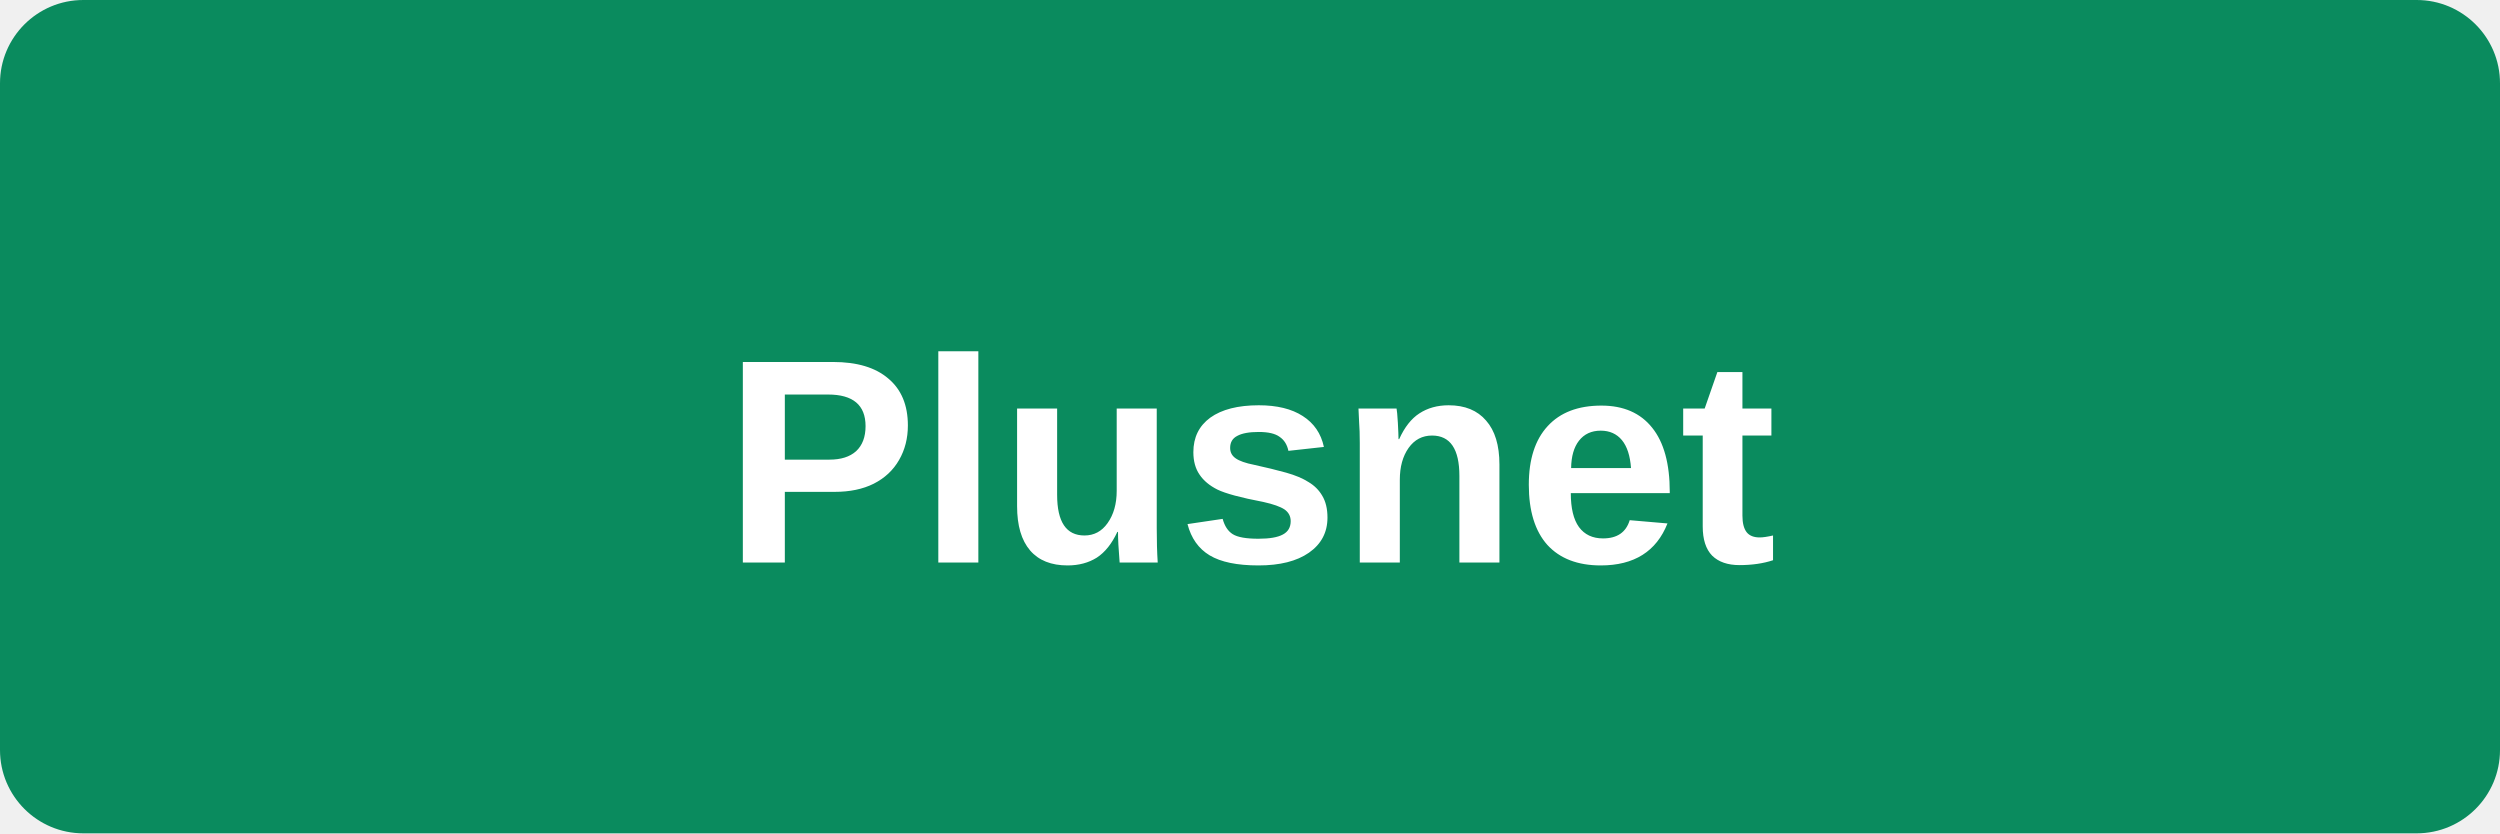
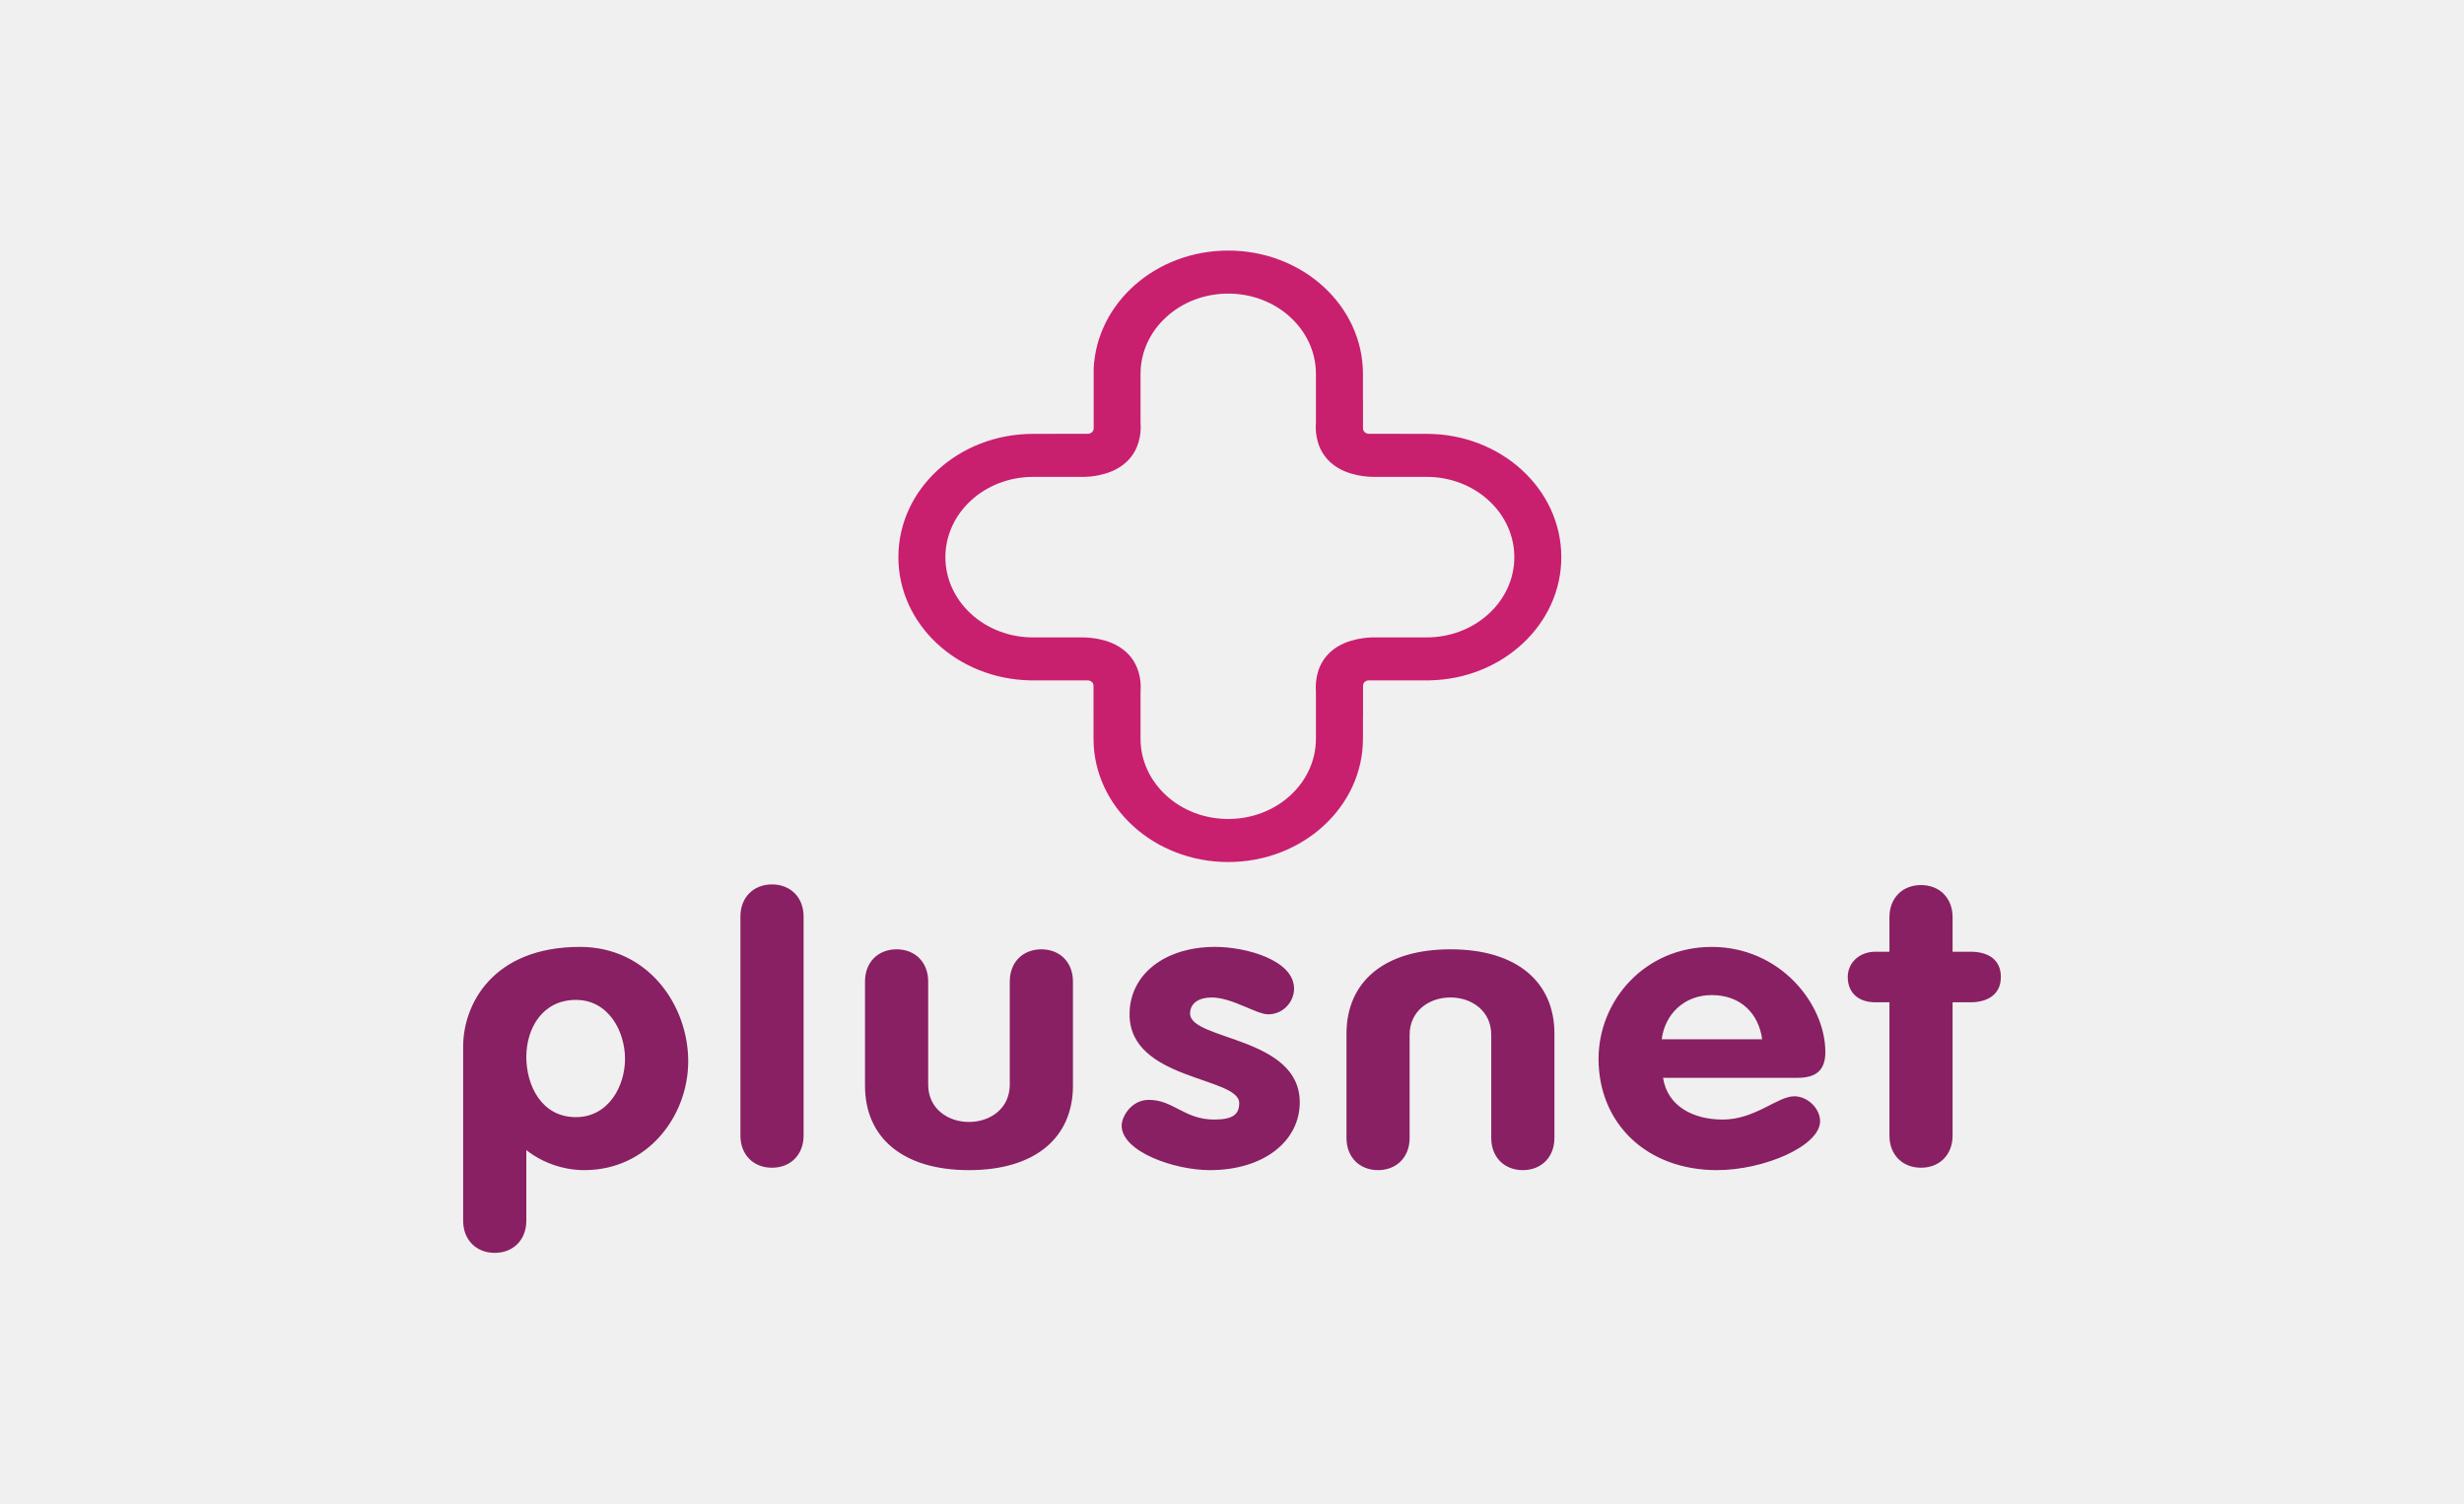
- <svg xmlns="http://www.w3.org/2000/svg" viewBox="0 0 120 40" width="120" height="40">
-   <rect width="120" height="40" rx="4" fill="#0A8B5E" />
-   <text x="60" y="27" font-family="Arial,sans-serif" font-weight="700" font-size="14" fill="white" text-anchor="middle">Plusnet</text>
+ <svg xmlns="http://www.w3.org/2000/svg" width="118" height="72" xml:space="preserve" overflow="hidden">
+   <g transform="translate(-1619 -79)">
+     <path d="M4.942 41.5C6.384 41.5 7.095 40 7.095 38.711 7.095 37.404 6.384 35.886 4.942 35.886 3.462 35.886 2.769 37.269 2.769 38.616 2.769 39.962 3.422 41.5 4.942 41.5M0 38.118C0 36.106 1.294 33.347 5.122 33.347 8.102 33.347 9.865 36.135 9.865 38.827 9.865 41.442 8.095 44.038 5.308 44.038 4.441 44.038 3.499 43.712 2.769 43.077L2.769 46.461C2.769 47.383 2.192 48 1.384 48 0.576 48 3.99086e-16 47.383 3.99086e-16 46.461ZM12.153 31.893C12.153 30.97 12.73 30.355 13.537 30.355 14.345 30.355 14.922 30.97 14.922 31.893L14.922 42.384C14.922 43.308 14.345 43.923 13.537 43.923 12.73 43.923 12.153 43.308 12.153 42.384L12.153 31.893M17.614 35.001C17.614 34.078 18.191 33.463 18.999 33.463 19.806 33.463 20.383 34.078 20.383 35.001L20.383 39.942C20.383 41.097 21.249 41.731 22.171 41.731 23.094 41.731 23.959 41.097 23.959 39.942L23.959 35.001C23.959 34.078 24.537 33.463 25.344 33.463 26.15 33.463 26.728 34.078 26.728 35.001L26.728 40C26.728 42.462 25.094 44.038 22.171 44.038 19.249 44.038 17.614 42.461 17.614 40L17.614 35.001M47.831 42.5C47.831 43.422 47.255 44.038 46.447 44.038 45.639 44.038 45.063 43.422 45.063 42.5L45.063 37.559C45.063 36.404 44.196 35.769 43.275 35.769 42.352 35.769 41.485 36.404 41.485 37.559L41.485 42.5C41.485 43.422 40.909 44.038 40.101 44.038 39.294 44.038 38.718 43.422 38.718 42.5L38.718 37.5C38.718 35.039 40.352 33.463 43.275 33.463 46.197 33.463 47.832 35.039 47.832 37.5L47.832 42.5M35.286 36.577C34.767 36.577 33.708 35.77 32.804 35.77 32.305 35.77 31.863 36 31.863 36.539 31.863 37.827 36.67 37.635 36.67 40.789 36.67 42.635 35.113 44.038 32.727 44.038 31.171 44.038 28.863 43.153 28.863 41.903 28.863 41.481 29.285 40.673 30.054 40.673 31.132 40.673 31.613 41.616 32.92 41.616 33.766 41.616 34.016 41.345 34.016 40.827 34.016 39.559 29.209 39.75 29.209 36.577 29.209 34.655 30.766 33.347 32.959 33.347 34.323 33.347 36.42 33.982 36.42 35.348 36.421 35.982 35.939 36.577 35.286 36.577M56.938 37.77C56.785 36.56 56.016 35.655 54.727 35.655 53.497 35.655 52.67 36.598 52.535 37.77L56.938 37.77M52.593 39.616C52.785 40.981 53.919 41.616 55.207 41.616 56.631 41.616 57.612 40.501 58.343 40.501 58.938 40.501 59.477 41.097 59.477 41.693 59.477 42.884 57.015 44.038 54.958 44.038 51.843 44.038 49.766 41.77 49.766 38.712 49.766 35.904 51.803 33.348 54.726 33.348 57.726 33.348 59.707 36.078 59.707 38.386 59.707 39.212 59.341 39.617 58.497 39.617L52.593 39.617ZM62.516 36 61.9 36C61.15 36 60.689 35.539 60.689 34.789 60.689 34.097 61.208 33.578 61.9 33.578L62.516 33.578 62.516 31.925C62.516 31 63.092 30.386 63.9 30.386 64.707 30.386 65.284 31 65.284 31.925L65.284 33.578 66.072 33.578C66.784 33.578 67.4 33.905 67.4 34.789 67.4 35.654 66.784 36 66.072 36L65.284 36 65.284 42.384C65.284 43.308 64.707 43.923 63.9 43.923 63.092 43.923 62.516 43.308 62.516 42.384L62.516 36" fill="#892063" transform="matrix(1.09259 0 0 1 1641.18 91)" />
+     <path d="M44.948 17.399C44.229 18.122 43.25 18.527 42.23 18.526L39.936 18.526 39.914 18.525C39.814 18.526 39.553 18.529 39.21 18.605 38.872 18.685 38.423 18.822 38.008 19.227 37.745 19.495 37.558 19.828 37.464 20.191 37.383 20.498 37.354 20.817 37.378 21.134L37.378 23.378C37.38 24.398 36.975 25.376 36.252 26.096 35.533 26.819 34.554 27.224 33.535 27.221 32.515 27.224 31.536 26.819 30.817 26.096 30.095 25.376 29.689 24.398 29.691 23.378L29.691 21.133C29.696 21.082 29.699 21.01 29.699 20.921 29.699 20.74 29.685 20.488 29.606 20.191 29.525 19.897 29.374 19.541 29.062 19.227 28.647 18.823 28.198 18.685 27.86 18.605 27.62 18.552 27.376 18.526 27.131 18.526L24.981 18.526C23.961 18.528 22.983 18.122 22.263 17.4 21.541 16.68 21.136 15.702 21.137 14.683 21.136 13.663 21.541 12.685 22.263 11.965 22.983 11.243 23.961 10.838 24.981 10.839L27.155 10.839C27.391 10.838 27.627 10.812 27.858 10.76 28.197 10.681 28.645 10.543 29.061 10.137 29.374 9.824 29.525 9.467 29.605 9.173 29.684 8.876 29.699 8.625 29.699 8.443 29.699 8.372 29.697 8.301 29.691 8.23L29.691 5.904C29.689 4.884 30.094 3.906 30.817 3.186 31.536 2.464 32.514 2.059 33.534 2.061 34.554 2.059 35.532 2.464 36.252 3.186 36.974 3.906 37.38 4.884 37.378 5.904L37.378 8.228C37.353 8.545 37.382 8.865 37.464 9.172 37.558 9.536 37.745 9.868 38.008 10.136 38.423 10.542 38.872 10.679 39.211 10.758 39.442 10.81 39.678 10.837 39.914 10.838L42.23 10.838C43.25 10.836 44.228 11.242 44.948 11.964 45.67 12.684 46.076 13.662 46.074 14.681 46.076 15.701 45.671 16.68 44.948 17.399M48.134 14.682C48.134 11.42 45.492 8.778 42.23 8.777L41.137 8.777 41.137 8.773 39.697 8.773C39.556 8.773 39.442 8.659 39.442 8.518L39.442 7.078 39.439 7.078 39.439 5.904C39.438 2.642 36.795 0 33.535 0 30.36 0 27.774 2.504 27.637 5.645L27.637 8.519C27.637 8.659 27.524 8.773 27.383 8.774L25.942 8.774 25.942 8.778 24.981 8.778C21.72 8.778 19.077 11.421 19.077 14.682 19.077 17.901 21.651 20.514 24.853 20.583L27.375 20.583C27.516 20.583 27.629 20.698 27.629 20.838L27.629 22.279 27.63 22.279 27.63 23.378C27.631 26.639 30.272 29.282 33.535 29.283 36.795 29.282 39.439 26.639 39.44 23.378L39.44 22.279 39.443 22.279 39.443 20.838C39.443 20.698 39.556 20.583 39.697 20.583L42.359 20.583C45.561 20.514 48.134 17.9 48.134 14.682" fill="#C91F6F" transform="matrix(1.09259 0 0 1 1641.18 91)" />
+   </g>
</svg>
